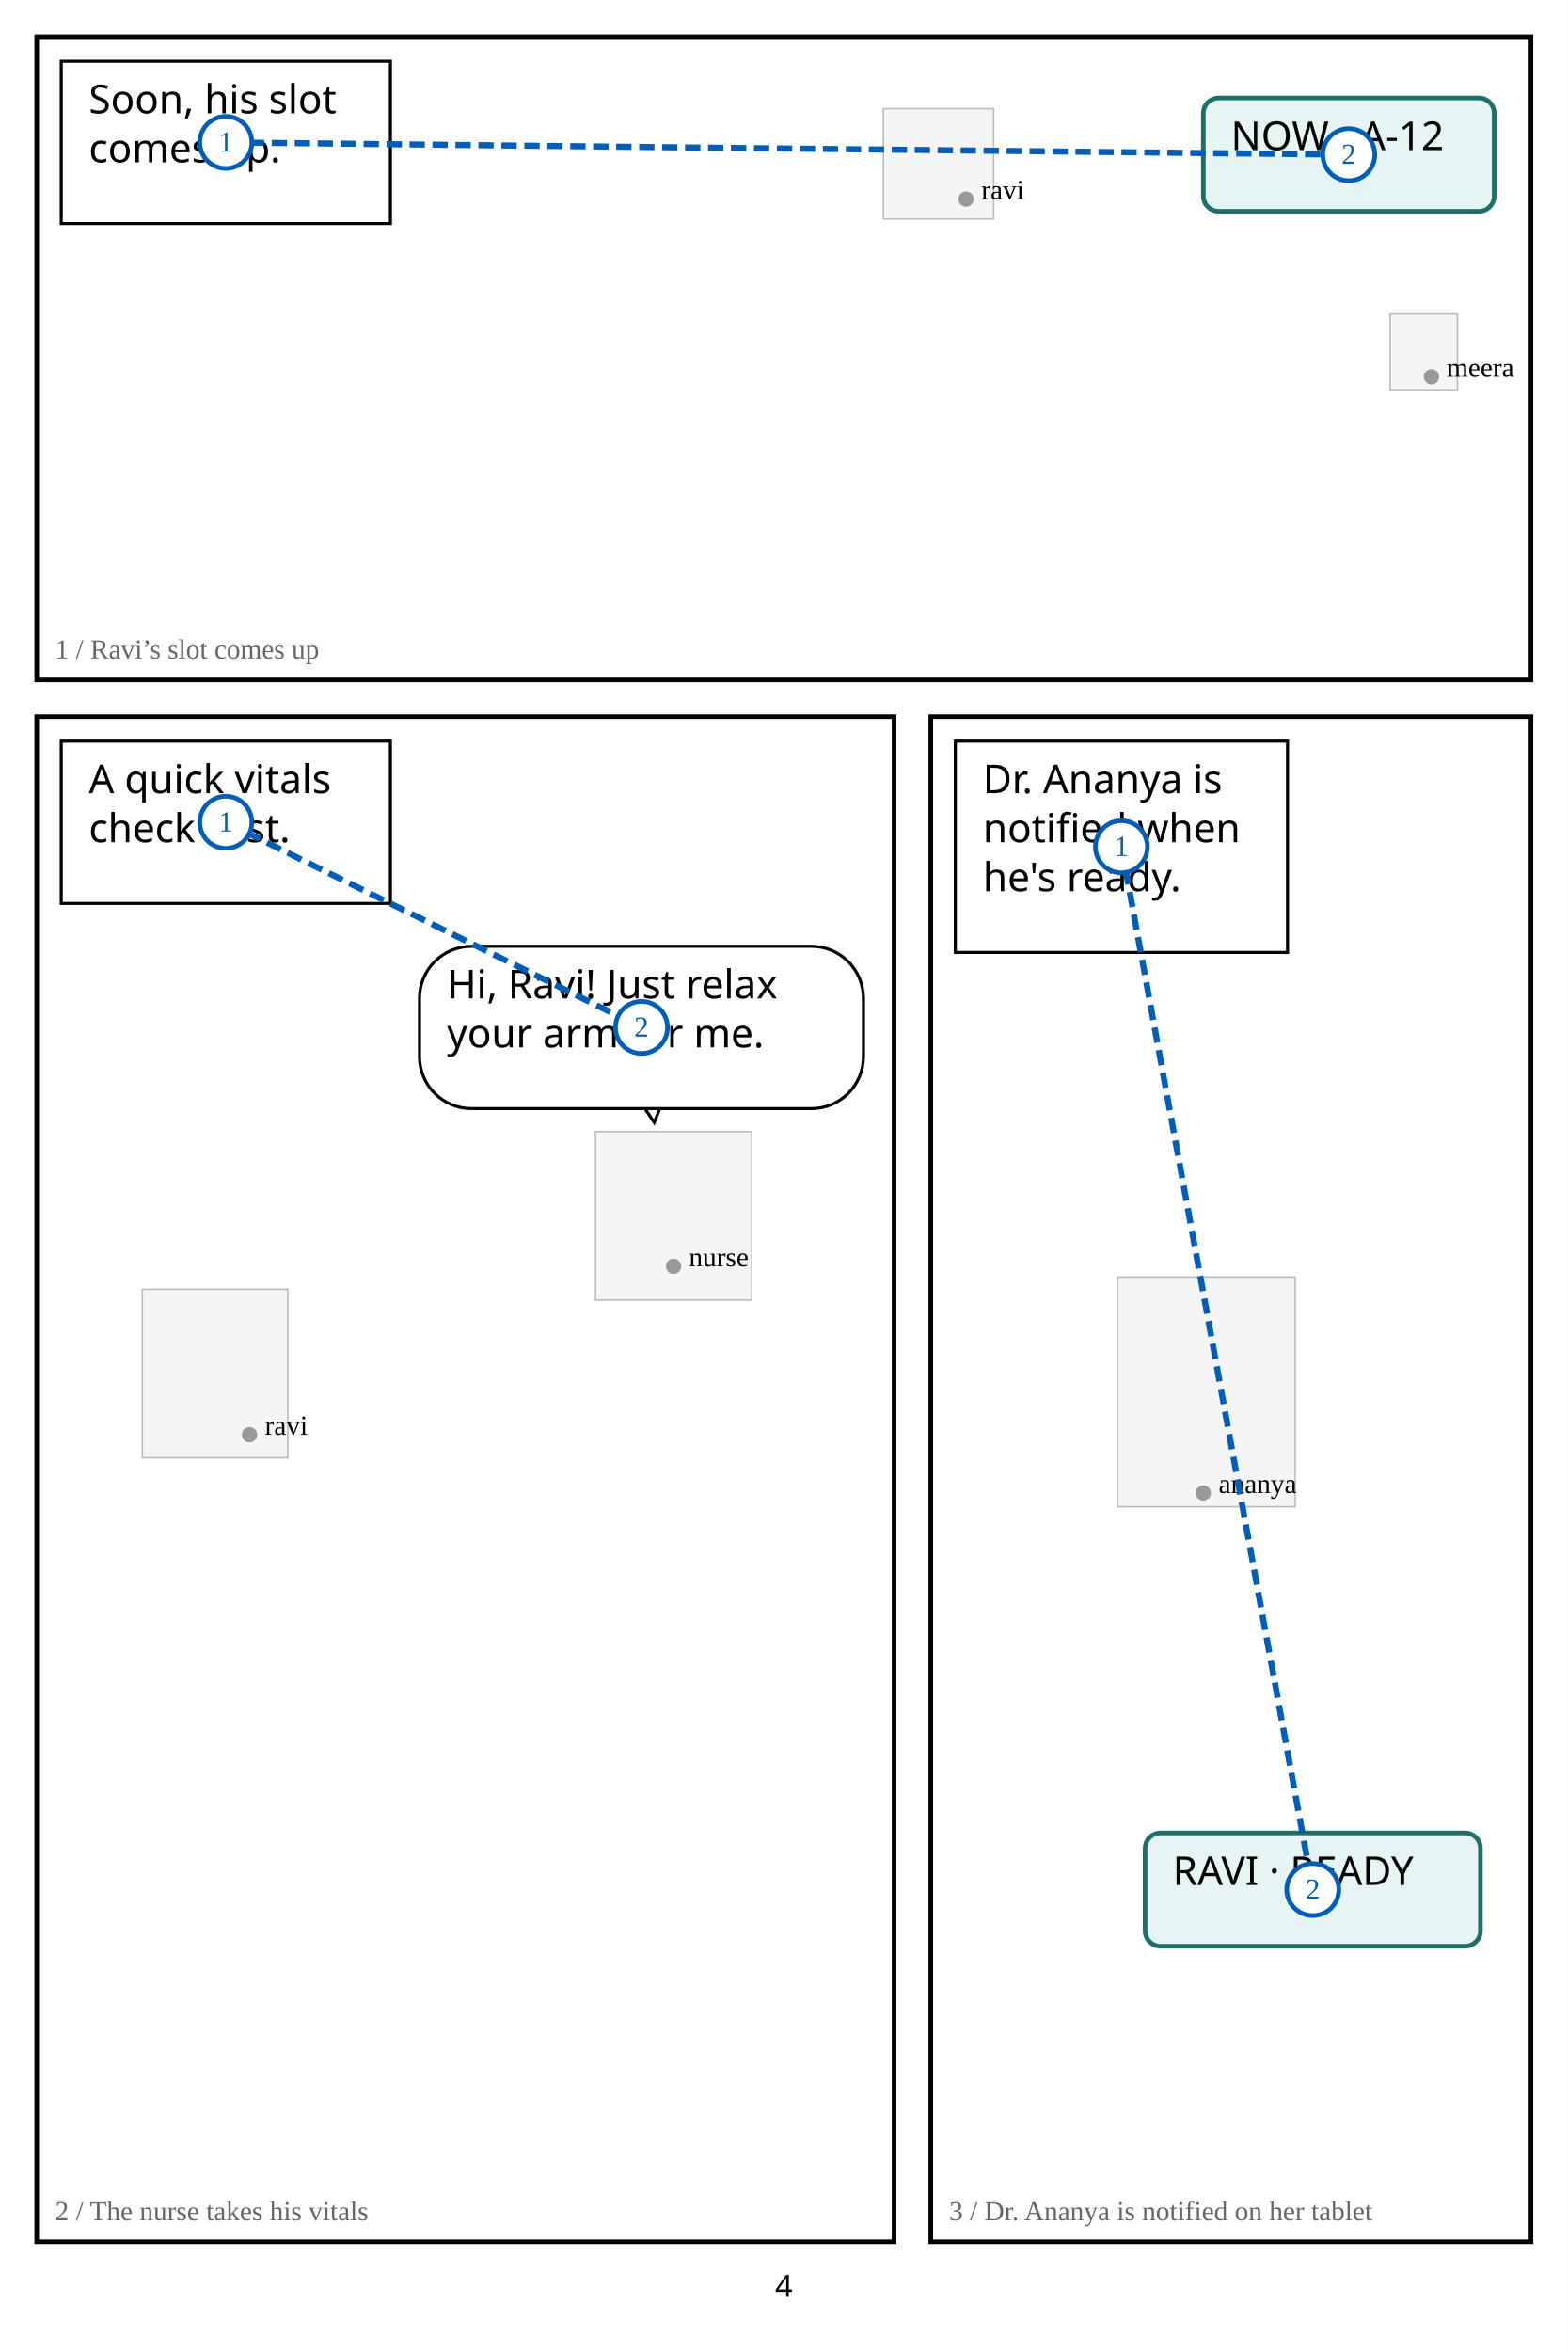
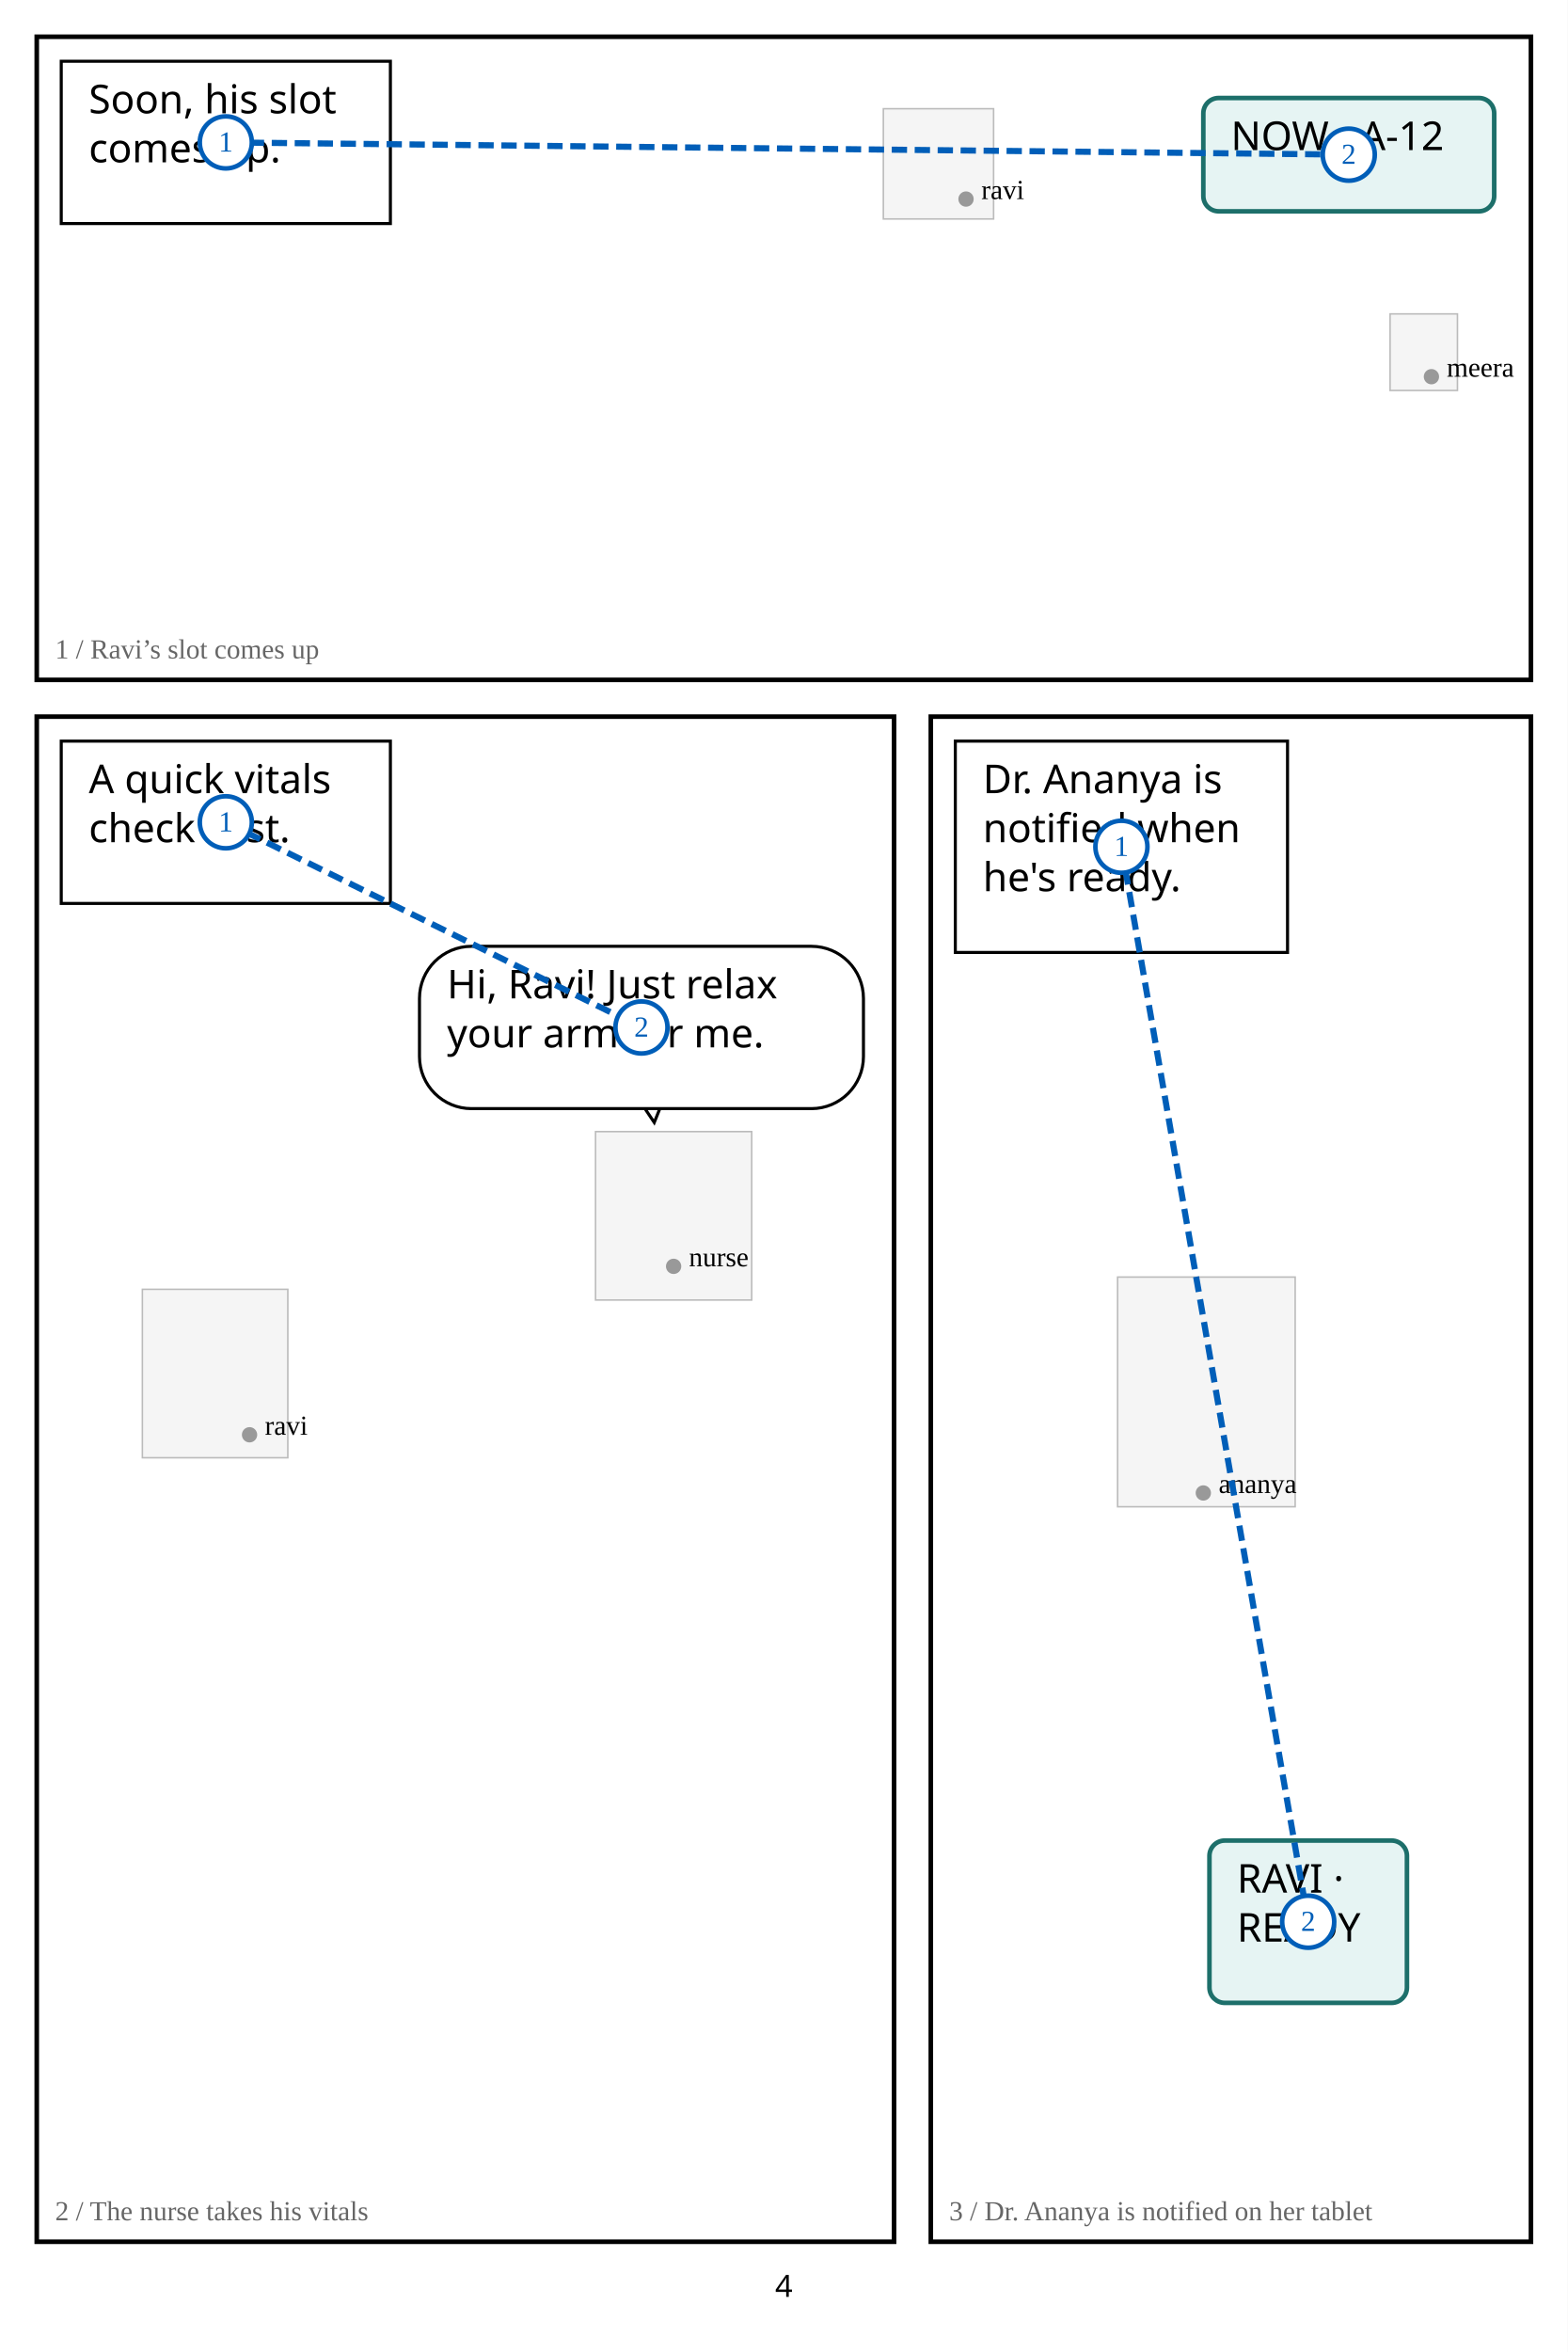
<svg xmlns="http://www.w3.org/2000/svg" width="1024" height="1536" viewBox="0 0 1024 1536">
  <rect width="1024" height="1536" fill="white" />
  <rect x="577" y="71" width="72" height="72" fill="#f5f5f5" stroke="#bbb" />
  <circle cx="631" cy="130" r="5" fill="#999" />
  <text x="641" y="130" font-size="18">ravi</text>
  <rect x="908" y="205" width="44" height="50" fill="#f5f5f5" stroke="#bbb" />
  <circle cx="935" cy="246" r="5" fill="#999" />
  <text x="945" y="246" font-size="18">meera</text>
  <rect x="24" y="24" width="976" height="420" fill="none" stroke="black" stroke-width="3" />
  <rect x="40" y="40" width="215" height="106" rx="34" fill="white" stroke="white" stroke-width="6" />
  <rect x="786" y="64" width="190" height="74" rx="34" fill="white" stroke="white" stroke-width="6" />
  <rect x="40" y="40" width="215" height="106" fill="white" stroke="black" stroke-width="2" />
  <text x="58" y="74" font-family="Meiryo,MS Gothic,sans-serif" font-size="26" fill="black">Soon, his slot </text>
  <text x="58" y="106" font-family="Meiryo,MS Gothic,sans-serif" font-size="26" fill="black">comes up.</text>
  <rect x="786" y="64" width="190" height="74" rx="10" fill="#e6f4f3" stroke="#1d6f6a" stroke-width="3" />
  <text x="804" y="98" font-family="Meiryo,MS Gothic,sans-serif" font-size="26" fill="black">NOW · A-12</text>
  <text x="36" y="430" font-size="18" fill="#666">1 / Ravi’s slot comes up</text>
  <rect x="93" y="842" width="95" height="110" fill="#f5f5f5" stroke="#bbb" />
  <circle cx="163" cy="937" r="5" fill="#999" />
  <text x="173" y="937" font-size="18">ravi</text>
  <rect x="389" y="739" width="102" height="110" fill="#f5f5f5" stroke="#bbb" />
  <circle cx="440" cy="827" r="5" fill="#999" />
  <text x="450" y="827" font-size="18">nurse</text>
  <rect x="24" y="468" width="560" height="996" fill="none" stroke="black" stroke-width="3" />
  <rect x="40" y="484" width="215" height="106" rx="34" fill="white" stroke="white" stroke-width="6" />
  <rect x="274" y="618" width="290" height="106" rx="34" fill="white" stroke="white" stroke-width="6" />
  <path d="M 418.601 720.036 L 427.353 733.054 L 432.601 720.036 Z" fill="white" stroke="white" stroke-width="6" stroke-linejoin="round" />
  <rect x="40" y="484" width="215" height="106" fill="white" stroke="black" stroke-width="2" />
  <text x="58" y="518" font-family="Meiryo,MS Gothic,sans-serif" font-size="26" fill="black">A quick vitals </text>
  <text x="58" y="550" font-family="Meiryo,MS Gothic,sans-serif" font-size="26" fill="black">check first.</text>
  <path data-speaker="nurse" d="M 418.601 720.036 L 427.353 733.054 L 432.601 720.036" fill="white" stroke="black" stroke-width="2" />
  <rect x="274" y="618" width="290" height="106" rx="34" fill="white" stroke="black" stroke-width="2" />
  <text x="292" y="652" font-family="Meiryo,MS Gothic,sans-serif" font-size="26" fill="black">Hi, Ravi! Just relax </text>
  <text x="292" y="684" font-family="Meiryo,MS Gothic,sans-serif" font-size="26" fill="black">your arm for me.</text>
  <text x="36" y="1450" font-size="18" fill="#666">2 / The nurse takes his vitals</text>
  <rect x="730" y="834" width="116" height="150" fill="#f5f5f5" stroke="#bbb" />
  <circle cx="786" cy="975" r="5" fill="#999" />
  <text x="796" y="975" font-size="18">ananya</text>
  <rect x="608" y="468" width="392" height="996" fill="none" stroke="black" stroke-width="3" />
  <rect x="624" y="484" width="217" height="138" rx="34" fill="white" stroke="white" stroke-width="6" />
-   <rect x="748" y="1197" width="219" height="74" rx="34" fill="white" stroke="white" stroke-width="6" />
+   <rect x="790" y="1202" width="129" height="106" rx="34" fill="white" stroke="white" stroke-width="6" />
  <rect x="624" y="484" width="217" height="138" fill="white" stroke="black" stroke-width="2" />
  <text x="642" y="518" font-family="Meiryo,MS Gothic,sans-serif" font-size="26" fill="black">Dr. Ananya is </text>
  <text x="642" y="550" font-family="Meiryo,MS Gothic,sans-serif" font-size="26" fill="black">notified when </text>
  <text x="642" y="582" font-family="Meiryo,MS Gothic,sans-serif" font-size="26" fill="black">he's ready.</text>
-   <rect x="748" y="1197" width="219" height="74" rx="10" fill="#e6f4f3" stroke="#1d6f6a" stroke-width="3" />
-   <text x="766" y="1231" font-family="Meiryo,MS Gothic,sans-serif" font-size="26" fill="black">RAVI · READY</text>
+   <rect x="790" y="1202" width="129" height="106" rx="10" fill="#e6f4f3" stroke="#1d6f6a" stroke-width="3" />
+   <text x="808" y="1236" font-family="Meiryo,MS Gothic,sans-serif" font-size="26" fill="black">RAVI · </text>
+   <text x="808" y="1268" font-family="Meiryo,MS Gothic,sans-serif" font-size="26" fill="black">READY</text>
  <text x="620" y="1450" font-size="18" fill="#666">3 / Dr. Ananya is notified on her tablet</text>
  <text x="512" y="1500" text-anchor="middle" font-family="sans-serif" font-size="20">4</text>
  <polyline points="147.5,93 881,101" fill="none" stroke="#005eb8" stroke-width="4" stroke-dasharray="10 5" />
  <circle cx="147.5" cy="93" r="17" fill="white" stroke="#005eb8" stroke-width="3" />
  <text x="147.5" y="99" text-anchor="middle" font-size="19" fill="#005eb8">1</text>
  <circle cx="881" cy="101" r="17" fill="white" stroke="#005eb8" stroke-width="3" />
  <text x="881" y="107" text-anchor="middle" font-size="19" fill="#005eb8">2</text>
  <polyline points="147.5,537 419,671" fill="none" stroke="#005eb8" stroke-width="4" stroke-dasharray="10 5" />
  <circle cx="147.5" cy="537" r="17" fill="white" stroke="#005eb8" stroke-width="3" />
  <text x="147.5" y="543" text-anchor="middle" font-size="19" fill="#005eb8">1</text>
  <circle cx="419" cy="671" r="17" fill="white" stroke="#005eb8" stroke-width="3" />
  <text x="419" y="677" text-anchor="middle" font-size="19" fill="#005eb8">2</text>
-   <polyline points="732.5,553 857.5,1234" fill="none" stroke="#005eb8" stroke-width="4" stroke-dasharray="10 5" />
+   <polyline points="732.5,553 854.5,1255" fill="none" stroke="#005eb8" stroke-width="4" stroke-dasharray="10 5" />
  <circle cx="732.5" cy="553" r="17" fill="white" stroke="#005eb8" stroke-width="3" />
  <text x="732.5" y="559" text-anchor="middle" font-size="19" fill="#005eb8">1</text>
-   <circle cx="857.5" cy="1234" r="17" fill="white" stroke="#005eb8" stroke-width="3" />
-   <text x="857.5" y="1240" text-anchor="middle" font-size="19" fill="#005eb8">2</text>
+   <circle cx="854.5" cy="1255" r="17" fill="white" stroke="#005eb8" stroke-width="3" />
+   <text x="854.5" y="1261" text-anchor="middle" font-size="19" fill="#005eb8">2</text>
</svg>
